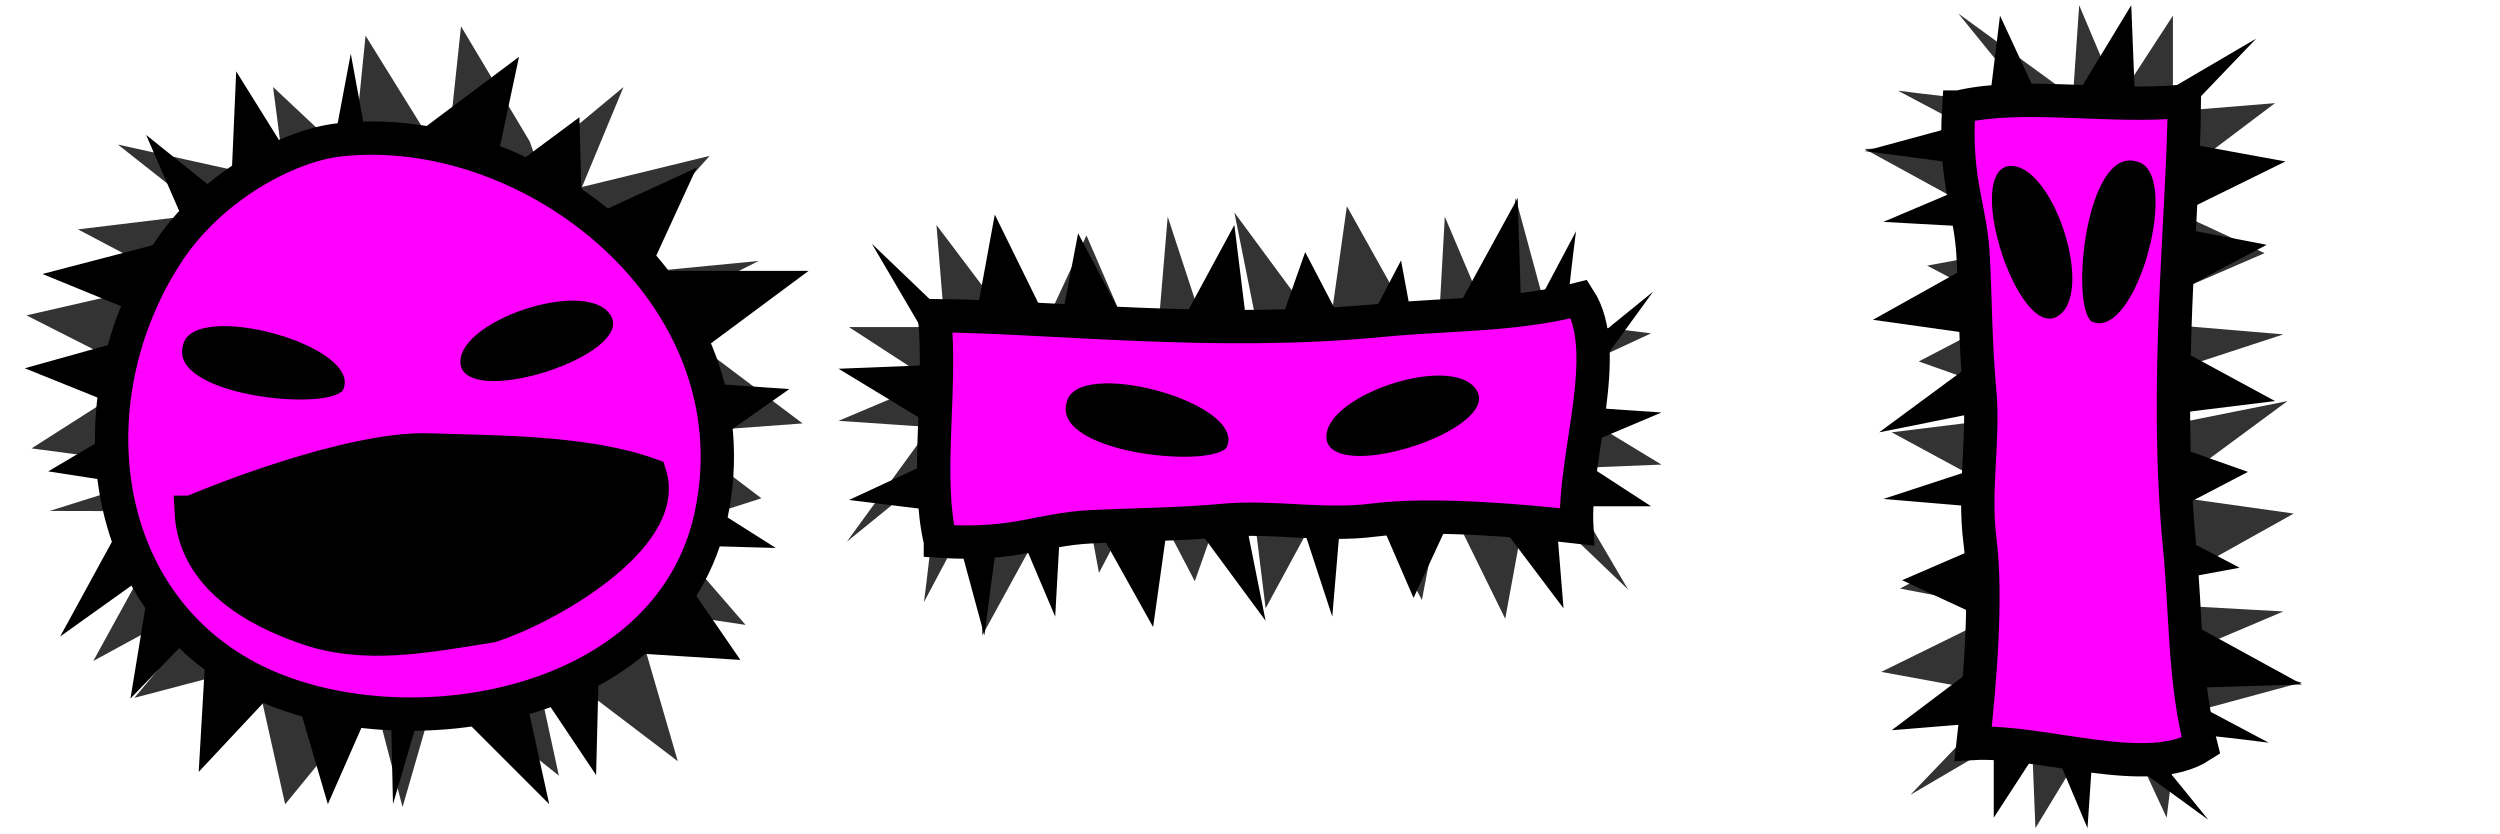
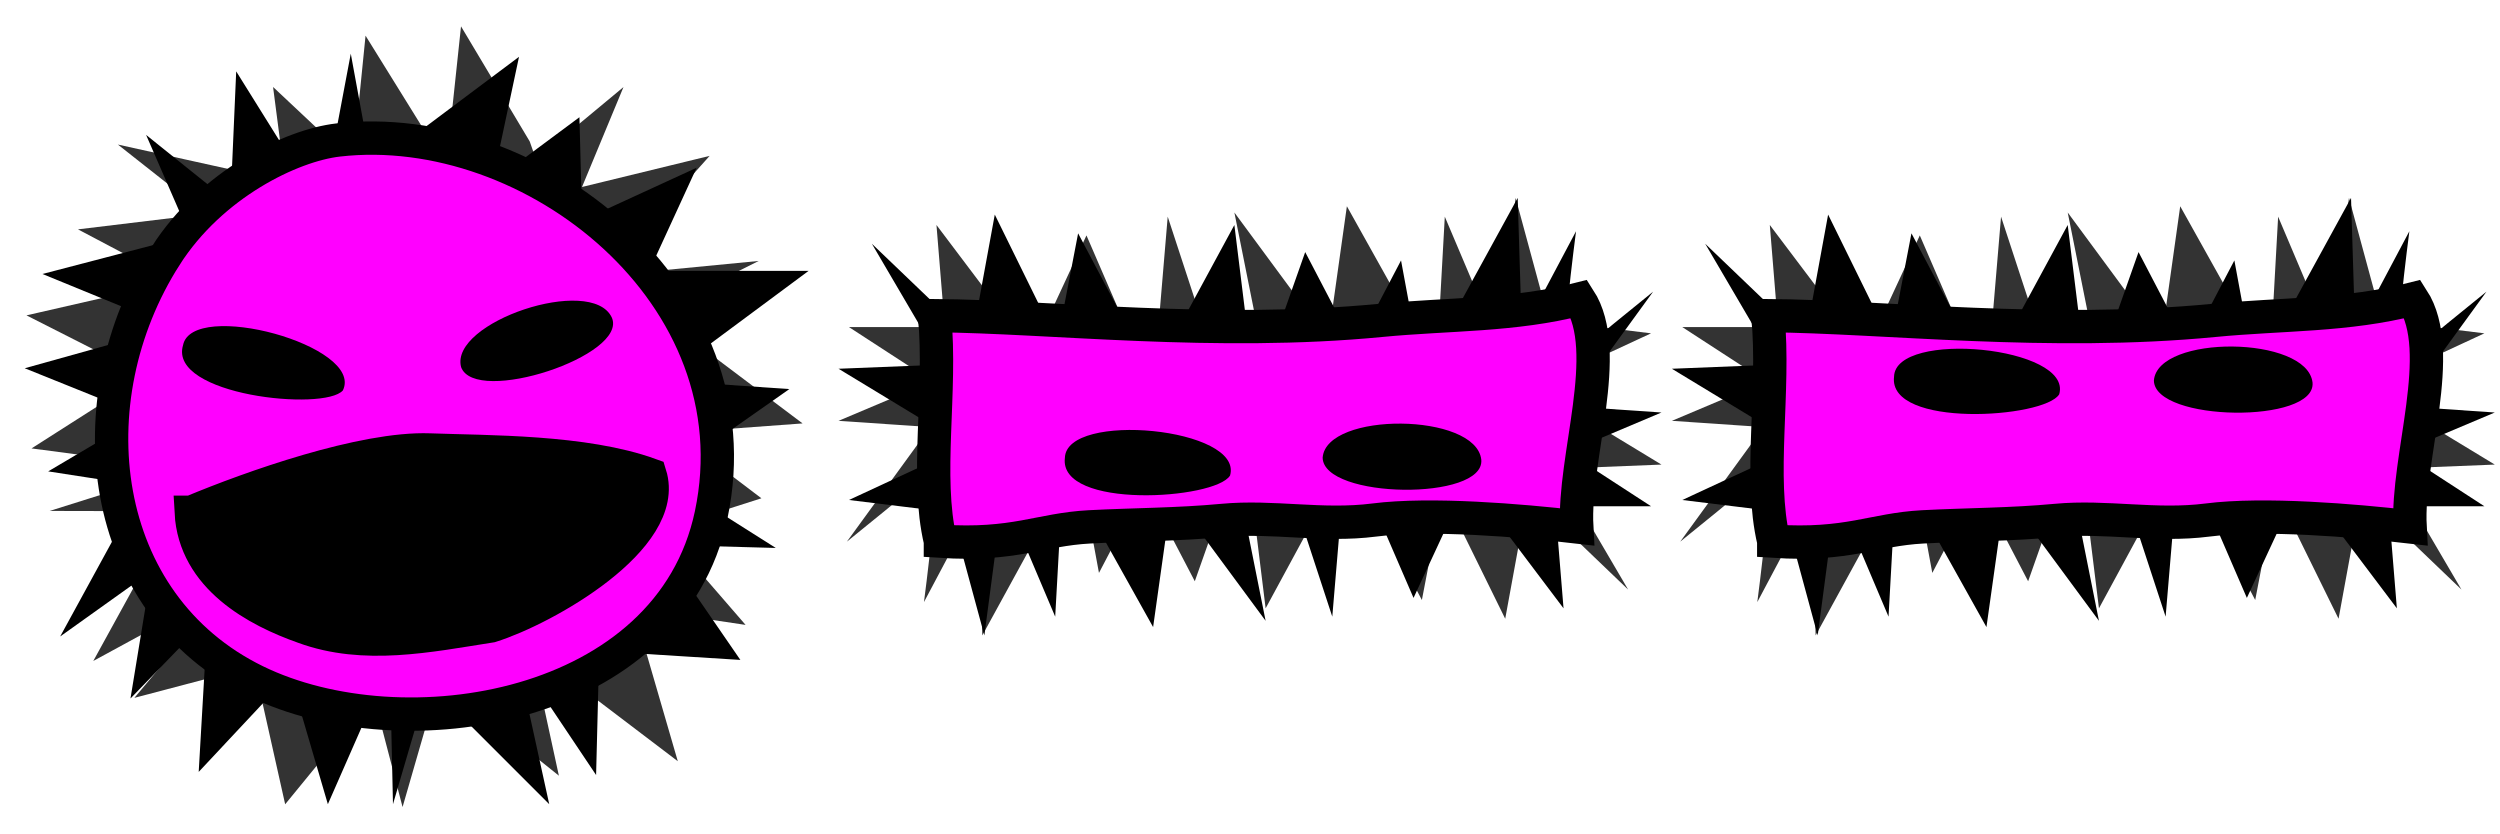
<svg xmlns="http://www.w3.org/2000/svg" width="150" height="50" id="svg2" version="1.1">
  <defs id="defs4" />
  <g id="layer1" transform="translate(0,-1002.362)">
    <g id="g3976" transform="translate(-0.328125,50.18912)">
      <path style="fill:#333333;fill-opacity:1;stroke:none" d="m 45.846,967.83 -9.401,0.91 6.462,-7.215 -7.658,1.867 2.488,-5.995 -5.243,4.355 -0.383,-1.093 -4.122,-6.905 -0.889,8.362 -4.839,-7.803 -0.76,7.576 -4.789,-4.498 0.738,5.676 -10.05,-2.221 5.277,4.161 -7.671,0.927 5.882,3.107 -8.971,2.054 7.138,3.621 -6.836,4.362 9.17,1.208 -8.08,2.543 7.555,0.017 -4.939,8.985 7.952,-4.328 -5.486,6.541 7.194,-1.895 1.853,8.281 5.306,-6.489 1.738,6.654 2.206,-7.638 7.173,5.758 -1.635,-7.53 8.77,6.661 -2.668,-9.183 6.735,1.004 -4.457,-5.148 -0.222,-0.651 5.628,-1.798 -5.177,-3.93 7.647,-0.562 -8.83,-6.644 6.193,-3.101 z" id="path3960" />
      <path id="path3954" transform="translate(0,952.3622)" d="m 21.375,3.031 -1.75,9.281 -5.125,-8.219 -0.344,7.875 -5.062,-4.062 2.719,6.25 -1.156,0.062 L 2.875,16.25 10.656,19.438 1.812,21.906 8.875,24.75 3.219,28.094 8.875,28.969 3.938,38 l 5.469,-3.906 -1.25,7.625 4.625,-4.781 L 12.25,46.125 17.719,40.281 20,48.062 l 3.719,-8.469 0.188,8.469 2.125,-7.25 7.25,7.25 -1.938,-8.844 4.75,7.094 0.188,-7.438 L 44.75,39.406 40,32.5 46.875,32.688 40.156,28.438 47.688,23.156 40,22.625 l 8.844,-6.562 -9.562,0 L 42.125,9.875 35.938,12.719 35.25,12.75 35.094,6.844 l -5.219,3.875 1.594,-7.5 -8.844,6.625 -1.25,-6.812 z" style="fill:#000000;fill-opacity:1;stroke:none" />
      <path id="path3136" d="m 10.273,967.512 c -5.565,8.697 -4.114,20.89 5.399,25.536 8.847,4.321 24.839,1.776 27.328,-9.994 2.786,-13.172 -10.736,-23.822 -22.387,-22.481 -2.802,0.322 -7.588,2.638 -10.341,6.939 z" style="fill:#ff00ff;stroke:#000000;stroke-width:2;stroke-linecap:butt;stroke-linejoin:miter;stroke-miterlimit:4;stroke-opacity:1;stroke-dasharray:none" />
      <path id="path3917" d="m 11.31,972.886 c -0.893,3.003 8.481,3.989 9.591,2.711 1.302,-2.689 -9.041,-5.485 -9.591,-2.711 z" style="fill:#000000;fill-opacity:1;stroke:none" />
      <path id="path3919" d="m 37.033,971.216 c -1.227,-2.568 -9.737,0.288 -9.04,2.98 0.845,2.339 10.07,-0.697 9.04,-2.98 z" style="fill:#000000;fill-opacity:1;stroke:none" />
      <path id="path3962" d="m 11.801,982.911 c 0.211,3.916 3.931,5.894 6.761,6.891 3.622,1.326 7.466,0.516 11.222,-0.073 3.277,-1.031 10.736,-5.265 9.548,-9.075 -3.95,-1.432 -9.747,-1.353 -13.221,-1.482 -3.984,-0.148 -10.718,2.234 -14.309,3.739 z" style="fill:#000000;fill-opacity:1;stroke:#000000;stroke-width:2;stroke-linecap:butt;stroke-linejoin:miter;stroke-miterlimit:4;stroke-opacity:1;stroke-dasharray:none" />
    </g>
    <g id="g4556">
      <path style="fill:#333333;fill-opacity:1;stroke:none" d="m 91.688,1031.987 -1.375,7.5 -3.75,-7.625 -1.25,6.5 -4.5,-8.5 -4.875,9 -1.25,-10.125 -3,8.5 -3,-5.75 -2.75,5.25 -1.25,-6.75 -5.75,10.5 -0.25,-8.125 -3.25,6.125 c 0,0 1.125,-8.5 0.5,-7.875 -0.625,0.625 -5.125,4.25 -5.125,4.25 l 5,-6.875 -5.5,-0.375 5.625,-2.375 -5,-3.25 5.75,0 -0.5,-6.125 5.75,7.625 3.25,-7 4,9.25 0.875,-10.375 2.375,7.25 3,-0.625 -1.375,-6.875 5.625,7.625 1.125,-8 5.375,9.625 0.5,-9 3.125,7.375 1.125,-8.5 2,7.375 6.125,0.75 -7,3.25 7.625,4.625 -6.25,0.25 4.25,7.25 z" id="path4504" />
      <path id="path4502" d="m 58.312,1022.737 1.375,-7.5 3.75,7.625 1.25,-6.5 4.5,8.5 4.875,-9 1.25,10.125 3,-8.5 3,5.75 2.75,-5.25 1.25,6.75 5.75,-10.5 0.25,8.125 3.25,-6.125 c 0,0 -1.125,8.5 -0.5,7.875 0.625,-0.625 5.125,-4.25 5.125,-4.25 l -5,6.875 5.5,0.375 -5.625,2.375 5,3.25 -5.75,0 0.5,6.125 -5.75,-7.625 -3.25,7 -4,-9.25 -0.875,10.375 -2.375,-7.25 -3,0.625 1.375,6.875 -5.625,-7.625 -1.125,8 -5.375,-9.625 -0.5,9 -3.125,-7.375 -1.125,8.5 -2,-7.375 -6.125,-0.75 7,-3.25 -7.625,-4.625 6.25,-0.25 -4.25,-7.25 z" style="fill:#000000;fill-opacity:1;stroke:none" />
      <path id="path4476" d="m 56.424,1034.835 c 4.471,0.289 5.952,-0.702 8.942,-0.861 2.668,-0.141 5.316,-0.134 7.991,-0.386 3.031,-0.286 5.983,0.375 9.094,-0.024 3.371,-0.432 8.787,0.022 12.154,0.41 -0.226,-4.152 2.206,-10.491 0.151,-13.669 -3.9,1.01 -7.854,0.887 -11.904,1.279 -9.923,0.96 -19.782,-0.225 -26.778,-0.285 0.437,4.584 -0.571,9.653 0.35,13.535 z" style="fill:#ff00ff;stroke:#000000;stroke-width:2;stroke-linecap:butt;stroke-linejoin:miter;stroke-miterlimit:4;stroke-opacity:1;stroke-dasharray:none" />
-       <path style="fill:#000000;fill-opacity:1;stroke:none" d="m 64.002,1026.51 c -0.893,3.003 8.481,3.989 9.591,2.711 1.302,-2.689 -9.041,-5.485 -9.591,-2.711 z" id="path3917-4" />
-       <path style="fill:#000000;fill-opacity:1;stroke:none" d="m 88.664,1025.9 c -1.227,-2.568 -9.737,0.288 -9.04,2.98 0.845,2.339 10.07,-0.697 9.04,-2.98 z" id="path3919-7" />
+       <path style="fill:#000000;fill-opacity:1;stroke:none" d="m 63.893,1029.836 c -0.375,3.111 9.032,2.505 9.91,1.058 0.831,-2.869 -9.835,-3.885 -9.91,-1.058 z" id="path3917-4" />
+       <path style="fill:#000000;fill-opacity:1;stroke:none" d="m 88.877,1029.939 c -0.326,-2.828 -9.302,-2.892 -9.518,-0.119 0.039,2.486 9.75,2.613 9.518,0.119 z" id="path3919-7" />
    </g>
-     <path id="path4504-0" d="m 120.375,1044.05 -7.5,-1.375 7.625,-3.75 -6.5,-1.25 8.5,-4.5 -9,-4.875 10.125,-1.25 -8.5,-3 5.75,-3 -5.25,-2.75 6.75,-1.25 -10.5,-5.75 8.125,-0.25 -6.125,-3.25 c 0,0 8.5,1.125 7.875,0.5 -0.625,-0.625 -4.25,-5.125 -4.25,-5.125 l 6.875,5 0.375,-5.5 2.375,5.625 3.25,-5 0,5.75 6.125,-0.5 -7.625,5.75 7,3.25 -9.25,4 10.375,0.875 -7.25,2.375 0.625,3 6.875,-1.375 -7.625,5.625 8,1.125 -9.625,5.375 9,0.5 -7.375,3.125 8.5,1.125 -7.375,2 -0.75,6.125 -3.25,-7 -4.625,7.625 -0.25,-6.25 -7.25,4.25 z" style="fill:#333333;fill-opacity:1;stroke:none" />
-     <path style="fill:#000000;fill-opacity:1;stroke:none" d="m 129.625,1010.675 7.5,1.375 -7.625,3.75 6.5,1.25 -8.5,4.5 9,4.875 -10.125,1.25 8.5,3 -5.75,3 5.25,2.75 -6.75,1.25 10.5,5.75 -8.125,0.25 6.125,3.25 c 0,0 -8.5,-1.125 -7.875,-0.5 0.625,0.625 4.25,5.125 4.25,5.125 l -6.875,-5 -0.375,5.5 -2.375,-5.625 -3.25,5 0,-5.75 -6.125,0.5 7.625,-5.75 -7,-3.25 9.25,-4 -10.375,-0.875 7.25,-2.375 -0.625,-3 -6.875,1.375 7.625,-5.625 -8,-1.125 9.625,-5.375 -9,-0.5 7.375,-3.125 -8.5,-1.125 7.375,-2 0.75,-6.125 3.25,7 4.625,-7.625 0.25,6.25 7.25,-4.25 z" id="path4502-2" />
-     <path style="fill:#ff00ff;stroke:#000000;stroke-width:2;stroke-linecap:butt;stroke-linejoin:miter;stroke-miterlimit:4;stroke-opacity:1;stroke-dasharray:none" d="m 117.528,1008.786 c -0.289,4.471 0.702,5.952 0.861,8.942 0.141,2.668 0.134,5.316 0.386,7.991 0.286,3.031 -0.375,5.983 0.024,9.094 0.432,3.371 -0.022,8.787 -0.41,12.154 4.152,-0.226 10.491,2.206 13.669,0.151 -1.01,-3.9 -0.887,-7.854 -1.279,-11.904 -0.96,-9.923 0.225,-19.782 0.285,-26.778 -4.584,0.437 -9.653,-0.571 -13.535,0.35 z" id="path4476-7" />
-     <path id="path3917-4-1" d="m 128.188,1012.05 c -3.003,-0.893 -3.989,8.481 -2.711,9.591 2.689,1.302 5.485,-9.041 2.711,-9.591 z" style="fill:#000000;fill-opacity:1;stroke:none" />
-     <path id="path3919-7-0" d="m 123.337,1021.401 c 2.568,-1.227 -0.288,-9.737 -2.98,-9.04 -2.339,0.845 0.697,10.07 2.98,9.04 z" style="fill:#000000;fill-opacity:1;stroke:none" />
+     <g transform="translate(50,0)" id="g4556-7">
+       <path style="fill:#333333;fill-opacity:1;stroke:none" d="m 91.688,1031.987 -1.375,7.5 -3.75,-7.625 -1.25,6.5 -4.5,-8.5 -4.875,9 -1.25,-10.125 -3,8.5 -3,-5.75 -2.75,5.25 -1.25,-6.75 -5.75,10.5 -0.25,-8.125 -3.25,6.125 c 0,0 1.125,-8.5 0.5,-7.875 -0.625,0.625 -5.125,4.25 -5.125,4.25 l 5,-6.875 -5.5,-0.375 5.625,-2.375 -5,-3.25 5.75,0 -0.5,-6.125 5.75,7.625 3.25,-7 4,9.25 0.875,-10.375 2.375,7.25 3,-0.625 -1.375,-6.875 5.625,7.625 1.125,-8 5.375,9.625 0.5,-9 3.125,7.375 1.125,-8.5 2,7.375 6.125,0.75 -7,3.25 7.625,4.625 -6.25,0.25 4.25,7.25 z" id="path4504-2" />
+       <path id="path4502-3" d="m 58.312,1022.737 1.375,-7.5 3.75,7.625 1.25,-6.5 4.5,8.5 4.875,-9 1.25,10.125 3,-8.5 3,5.75 2.75,-5.25 1.25,6.75 5.75,-10.5 0.25,8.125 3.25,-6.125 c 0,0 -1.125,8.5 -0.5,7.875 0.625,-0.625 5.125,-4.25 5.125,-4.25 l -5,6.875 5.5,0.375 -5.625,2.375 5,3.25 -5.75,0 0.5,6.125 -5.75,-7.625 -3.25,7 -4,-9.25 -0.875,10.375 -2.375,-7.25 -3,0.625 1.375,6.875 -5.625,-7.625 -1.125,8 -5.375,-9.625 -0.5,9 -3.125,-7.375 -1.125,8.5 -2,-7.375 -6.125,-0.75 7,-3.25 -7.625,-4.625 6.25,-0.25 -4.25,-7.25 z" style="fill:#000000;fill-opacity:1;stroke:none" />
+       <path id="path4476-9" d="m 56.424,1034.835 c 4.471,0.289 5.952,-0.702 8.942,-0.861 2.668,-0.141 5.316,-0.134 7.991,-0.386 3.031,-0.286 5.983,0.375 9.094,-0.024 3.371,-0.432 8.787,0.022 12.154,0.41 -0.226,-4.152 2.206,-10.491 0.151,-13.669 -3.9,1.01 -7.854,0.887 -11.904,1.279 -9.923,0.96 -19.782,-0.225 -26.778,-0.285 0.437,4.584 -0.571,9.653 0.35,13.535 z" style="fill:#ff00ff;stroke:#000000;stroke-width:2;stroke-linecap:butt;stroke-linejoin:miter;stroke-miterlimit:4;stroke-opacity:1;stroke-dasharray:none" />
+     </g>
+     <path style="fill:#000000;fill-opacity:1;stroke:none" d="m 113.643,1024.961 c -0.375,3.111 9.032,2.505 9.91,1.058 0.831,-2.869 -9.835,-3.885 -9.91,-1.058 z" id="path3917-4-0" />
+     <path style="fill:#000000;fill-opacity:1;stroke:none" d="m 138.752,1025.314 c -0.326,-2.828 -9.302,-2.892 -9.518,-0.119 0.039,2.486 9.75,2.613 9.518,0.119 z" id="path3919-7-0" />
  </g>
</svg>
